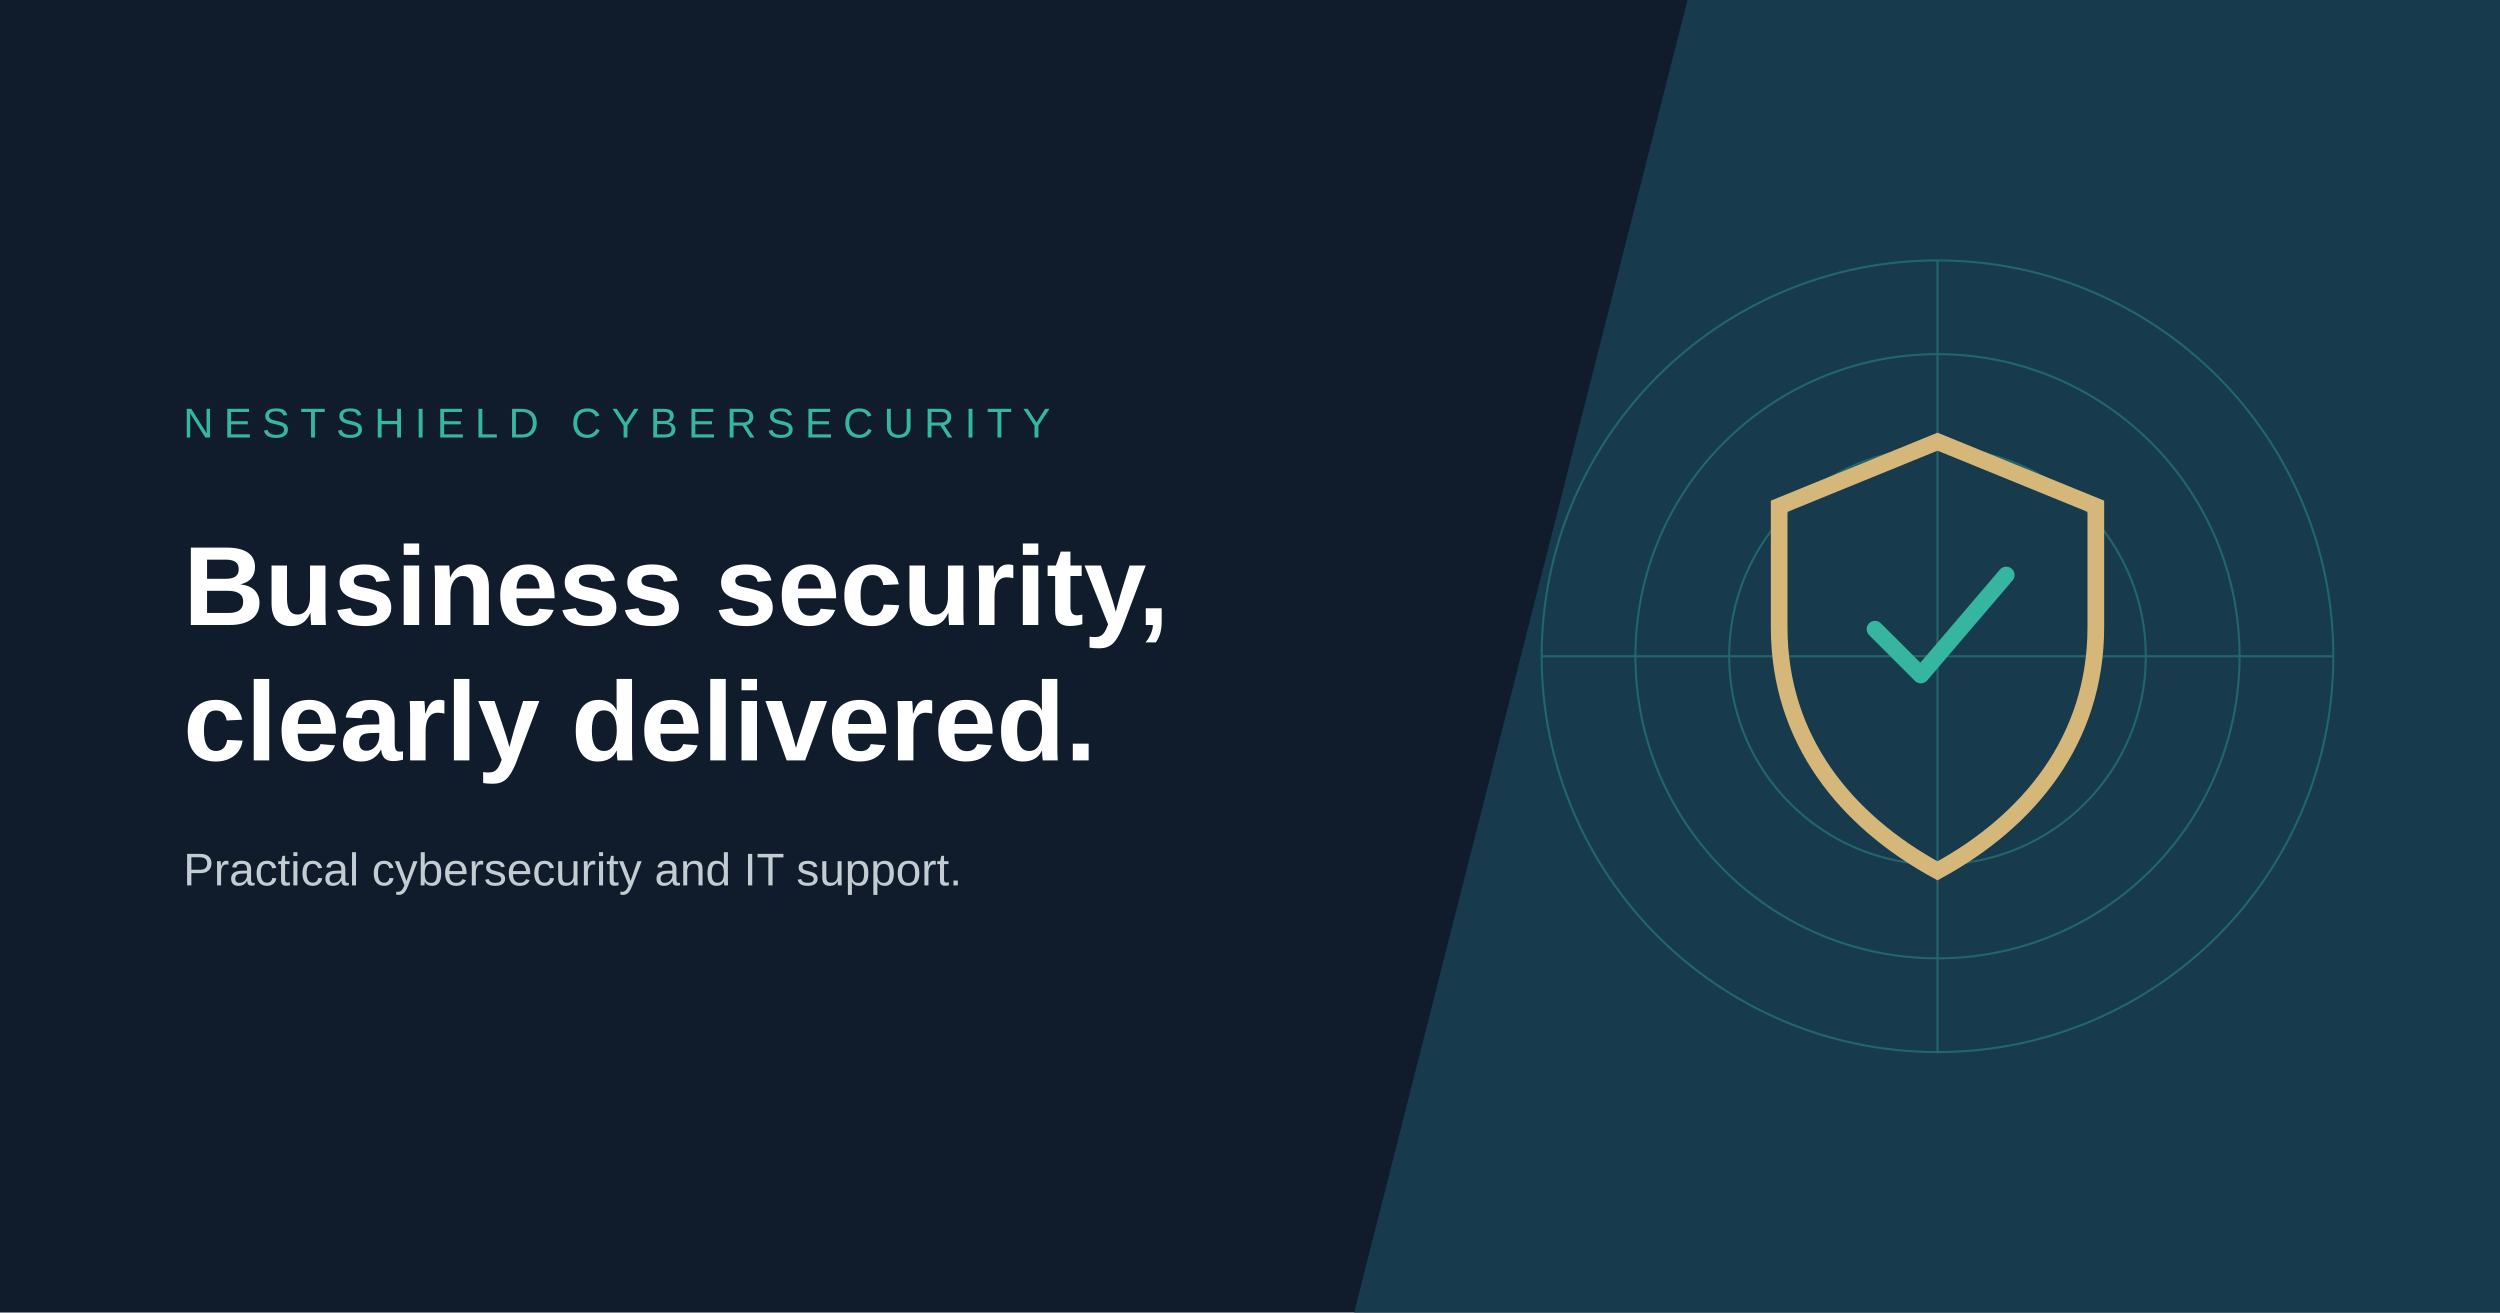
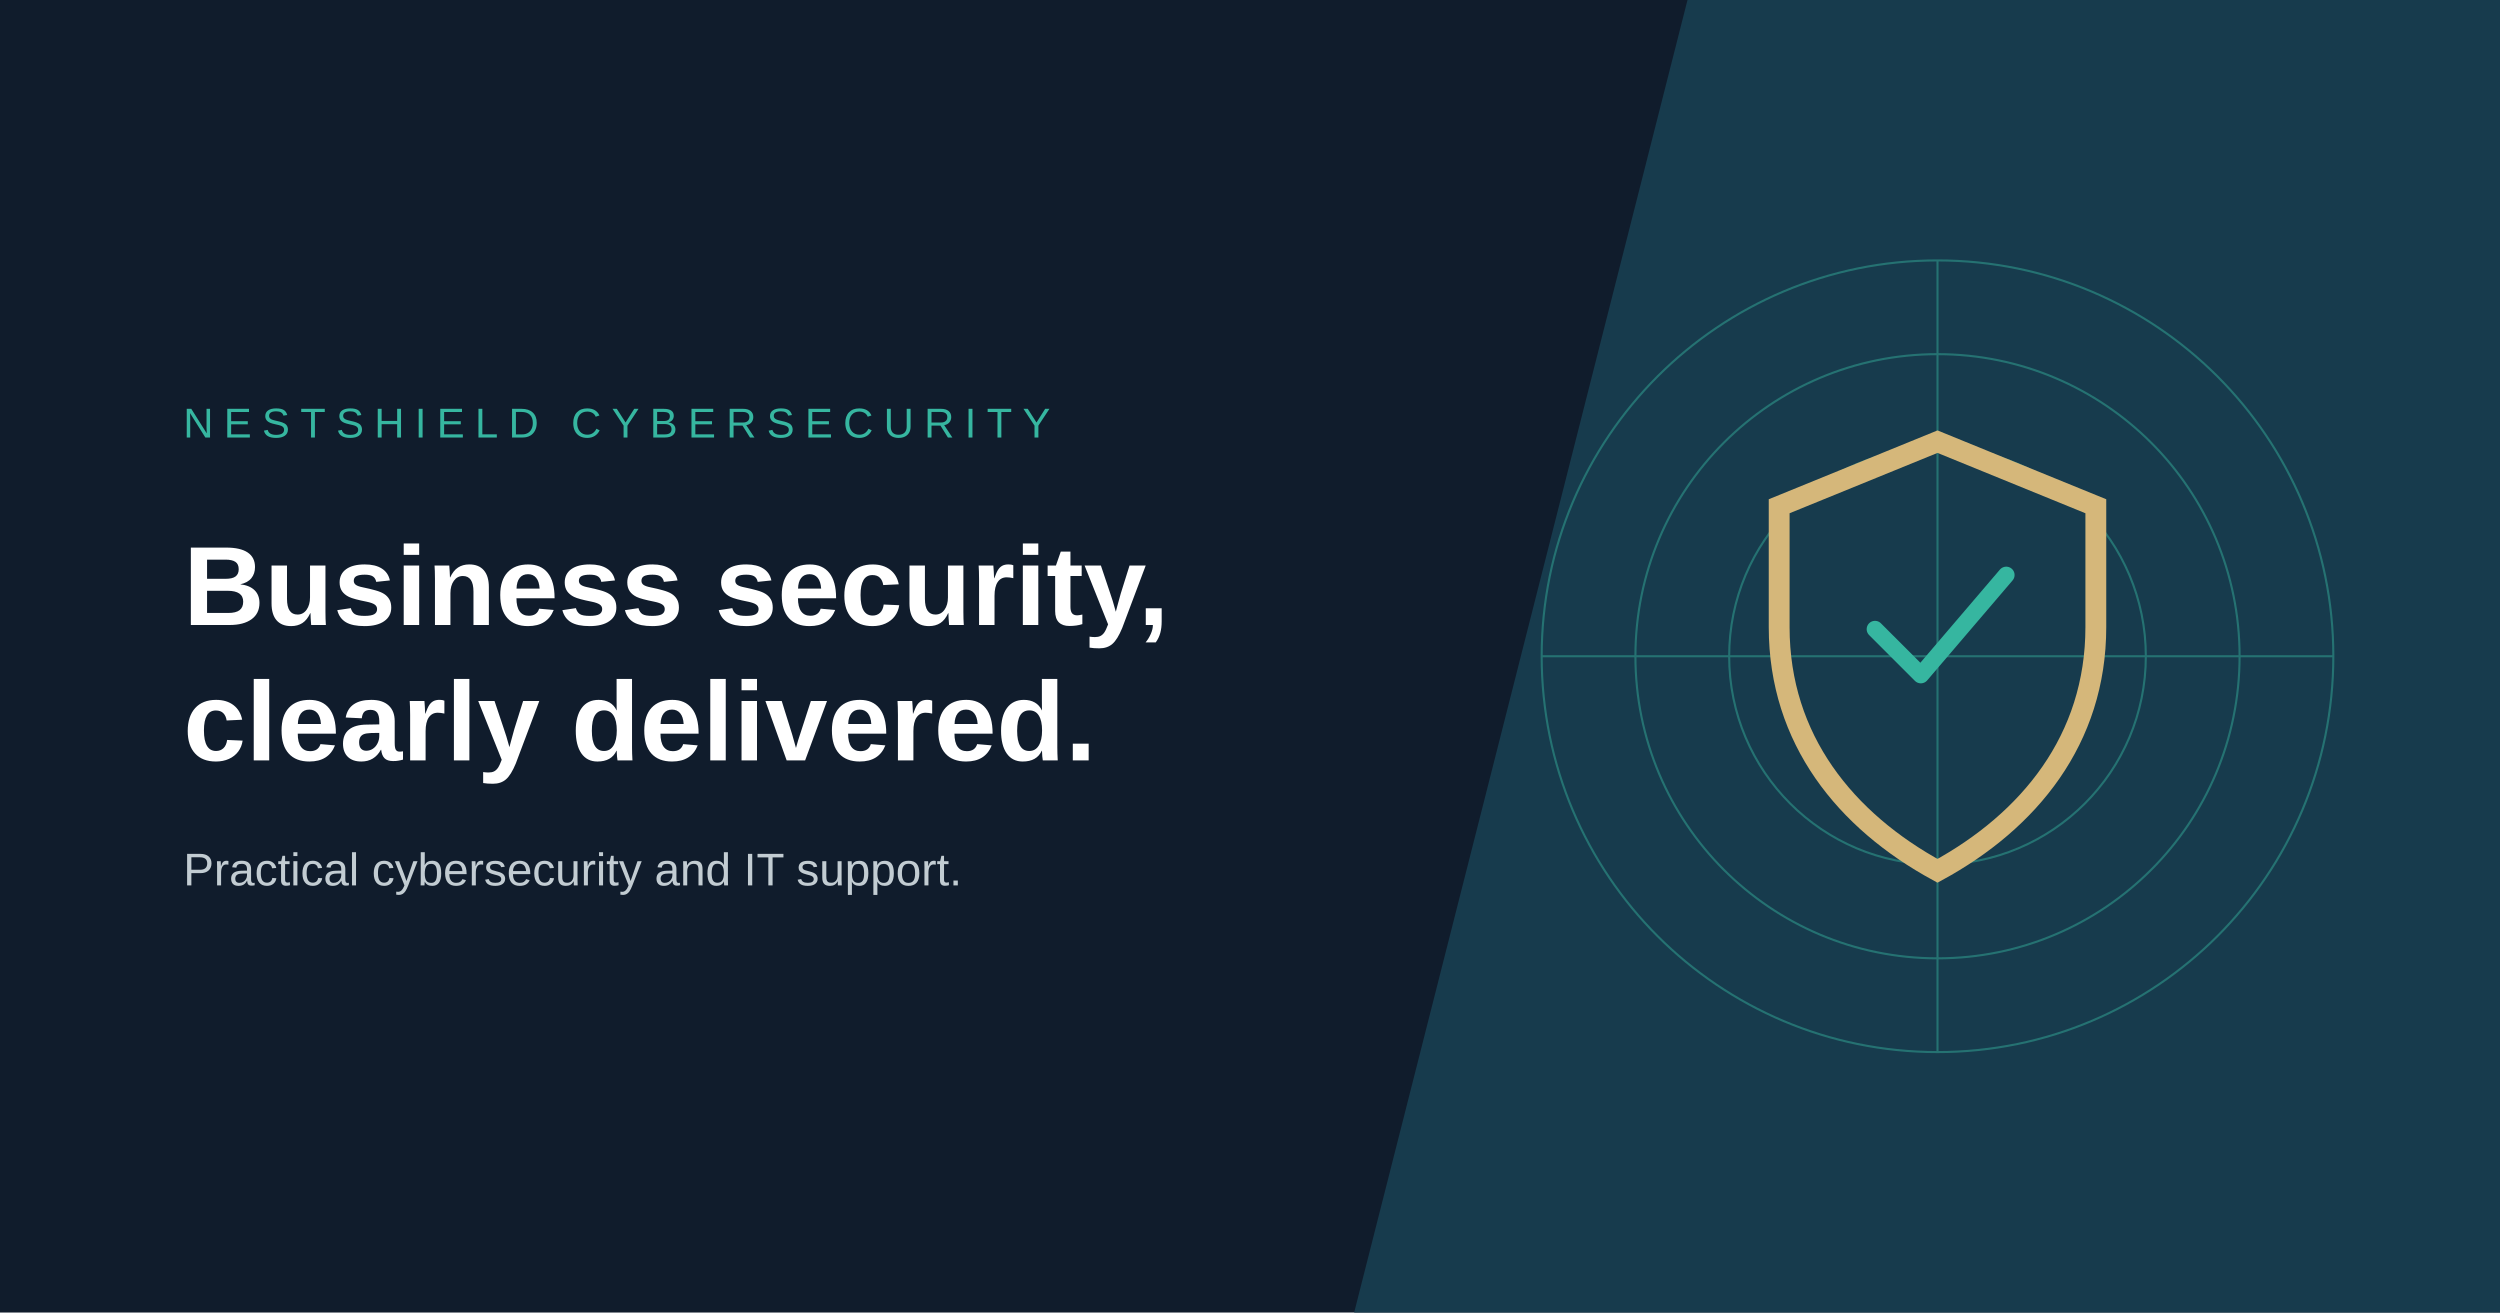
<svg xmlns="http://www.w3.org/2000/svg" width="1200" height="630" viewBox="0 0 1200 630">
  <rect width="1200" height="630" fill="#101c2c" />
  <path d="M810 0h390v630H650z" fill="#173b4d" />
-   <g fill="none" stroke="#36b6a0" opacity=".35">
+   <g fill="none" stroke="#36b6a0" opacity=".45">
    <circle cx="930" cy="315" r="190" />
    <circle cx="930" cy="315" r="145" />
    <circle cx="930" cy="315" r="100" />
    <path d="M740 315h380M930 125v380" />
  </g>
-   <path d="m930 212 76 31v58c0 54-32 93-76 117-44-24-76-63-76-117v-58z" fill="none" stroke="#d5b77a" stroke-width="8" />
+   <path d="m930 212 76 31v58c0 54-32 93-76 117-44-24-76-63-76-117v-58z" fill="none" stroke="#d5b77a" stroke-width="10" />
  <path d="m900 302 22 22 41-48" fill="none" stroke="#36b6a0" stroke-width="8" stroke-linecap="round" stroke-linejoin="round" />
  <text x="88" y="210" font-family="Arial,sans-serif" font-size="20" letter-spacing="5" fill="#36b6a0">NESTSHIELD CYBERSECURITY</text>
  <text x="88" y="300" font-family="Arial,sans-serif" font-weight="700" font-size="54" fill="#fff">Business security,</text>
  <text x="88" y="365" font-family="Arial,sans-serif" font-weight="700" font-size="54" fill="#fff">clearly delivered.</text>
  <text x="88" y="425" font-family="Arial,sans-serif" font-size="22" fill="#c2ccd2">Practical cybersecurity and IT support.</text>
</svg>
